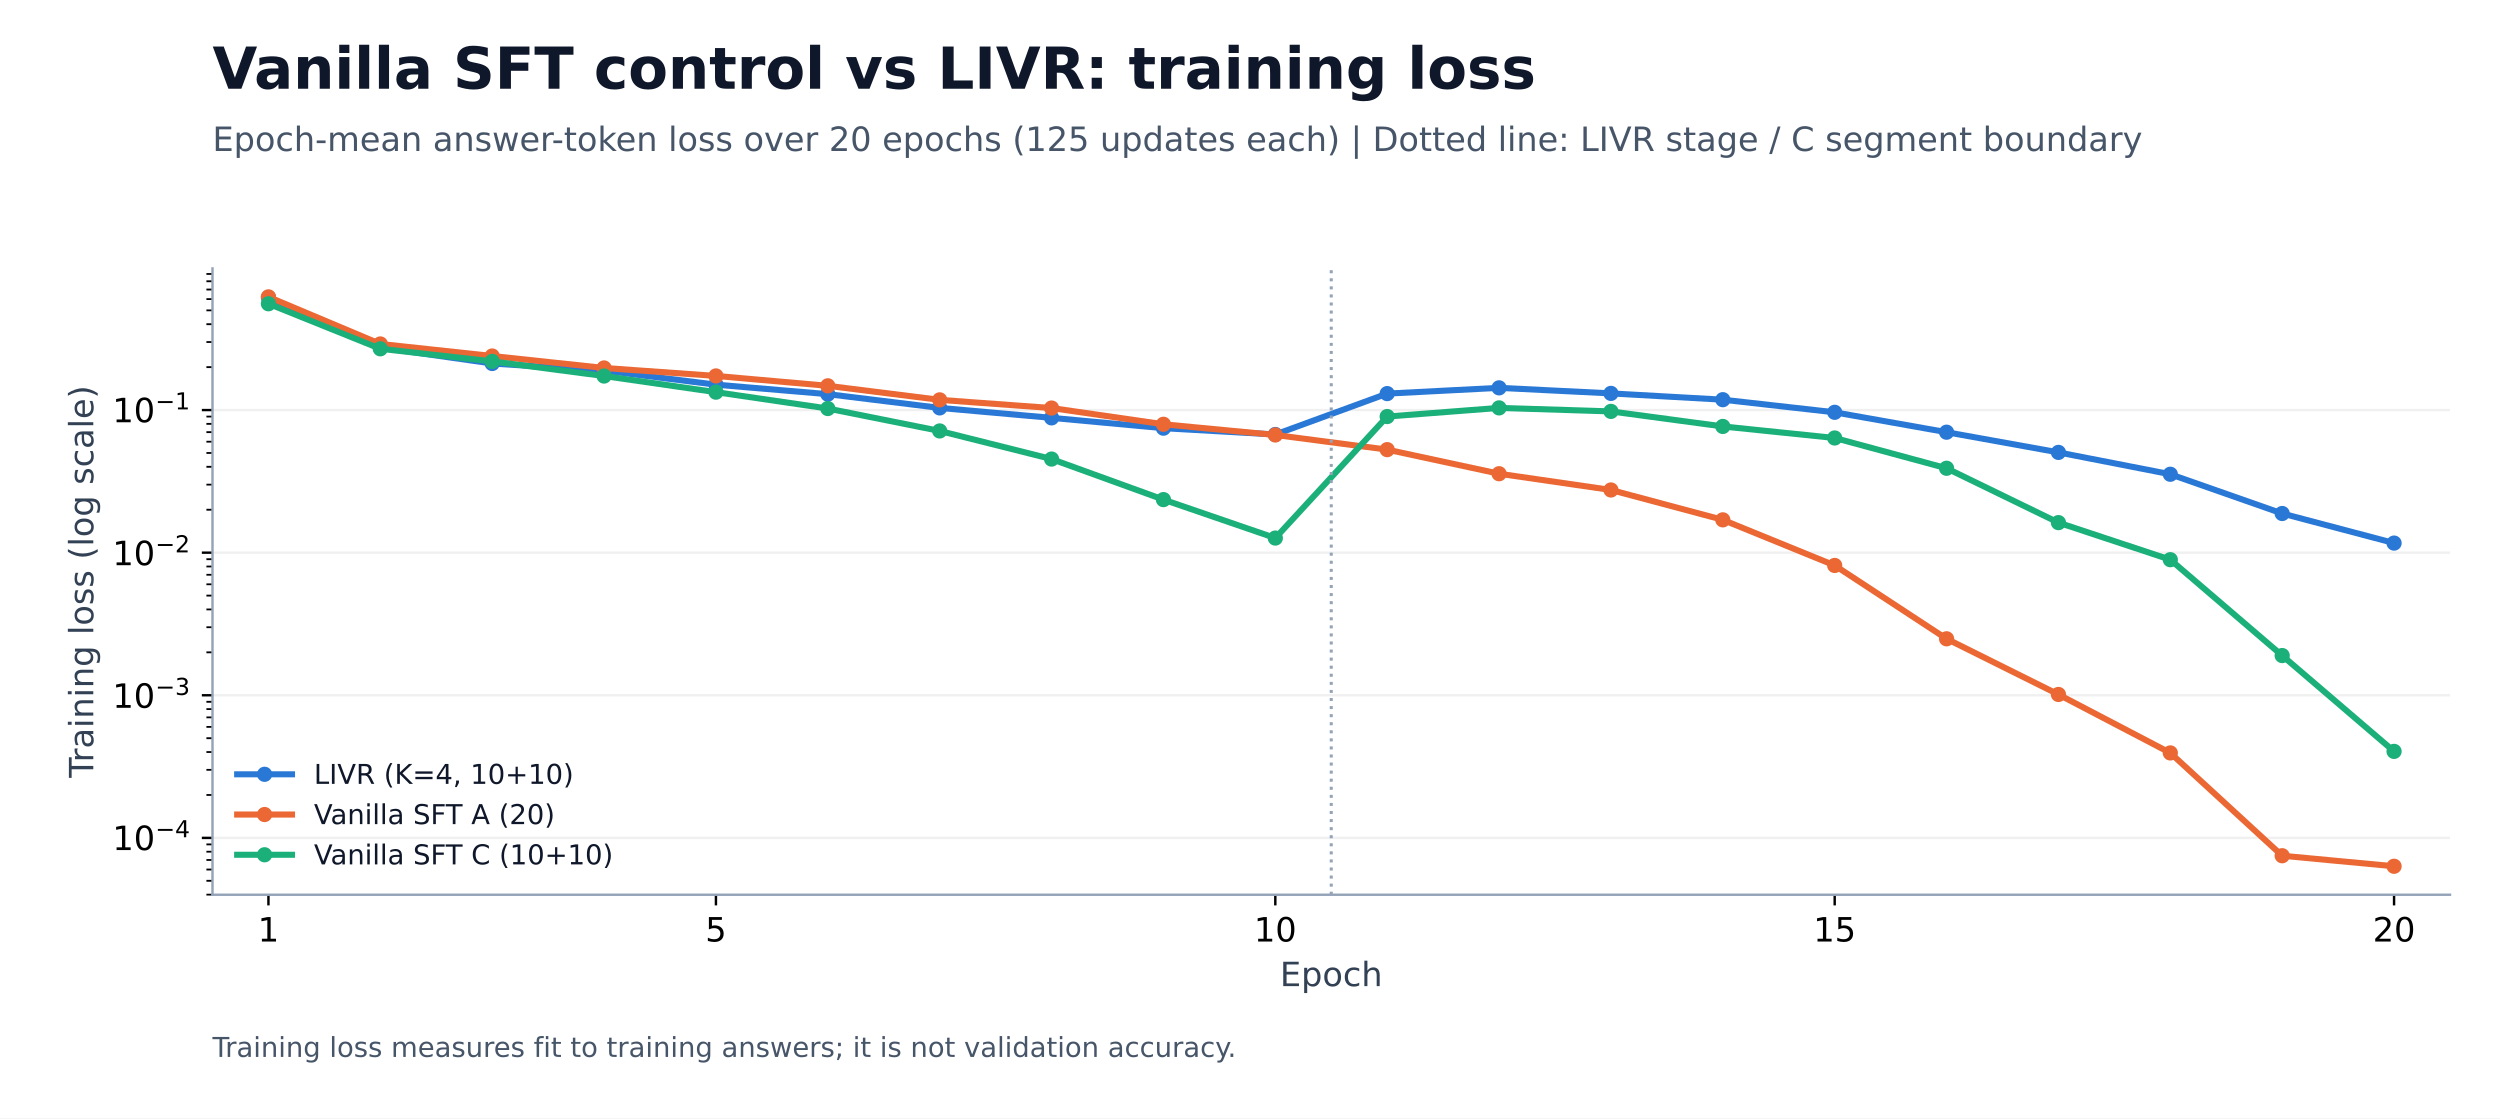
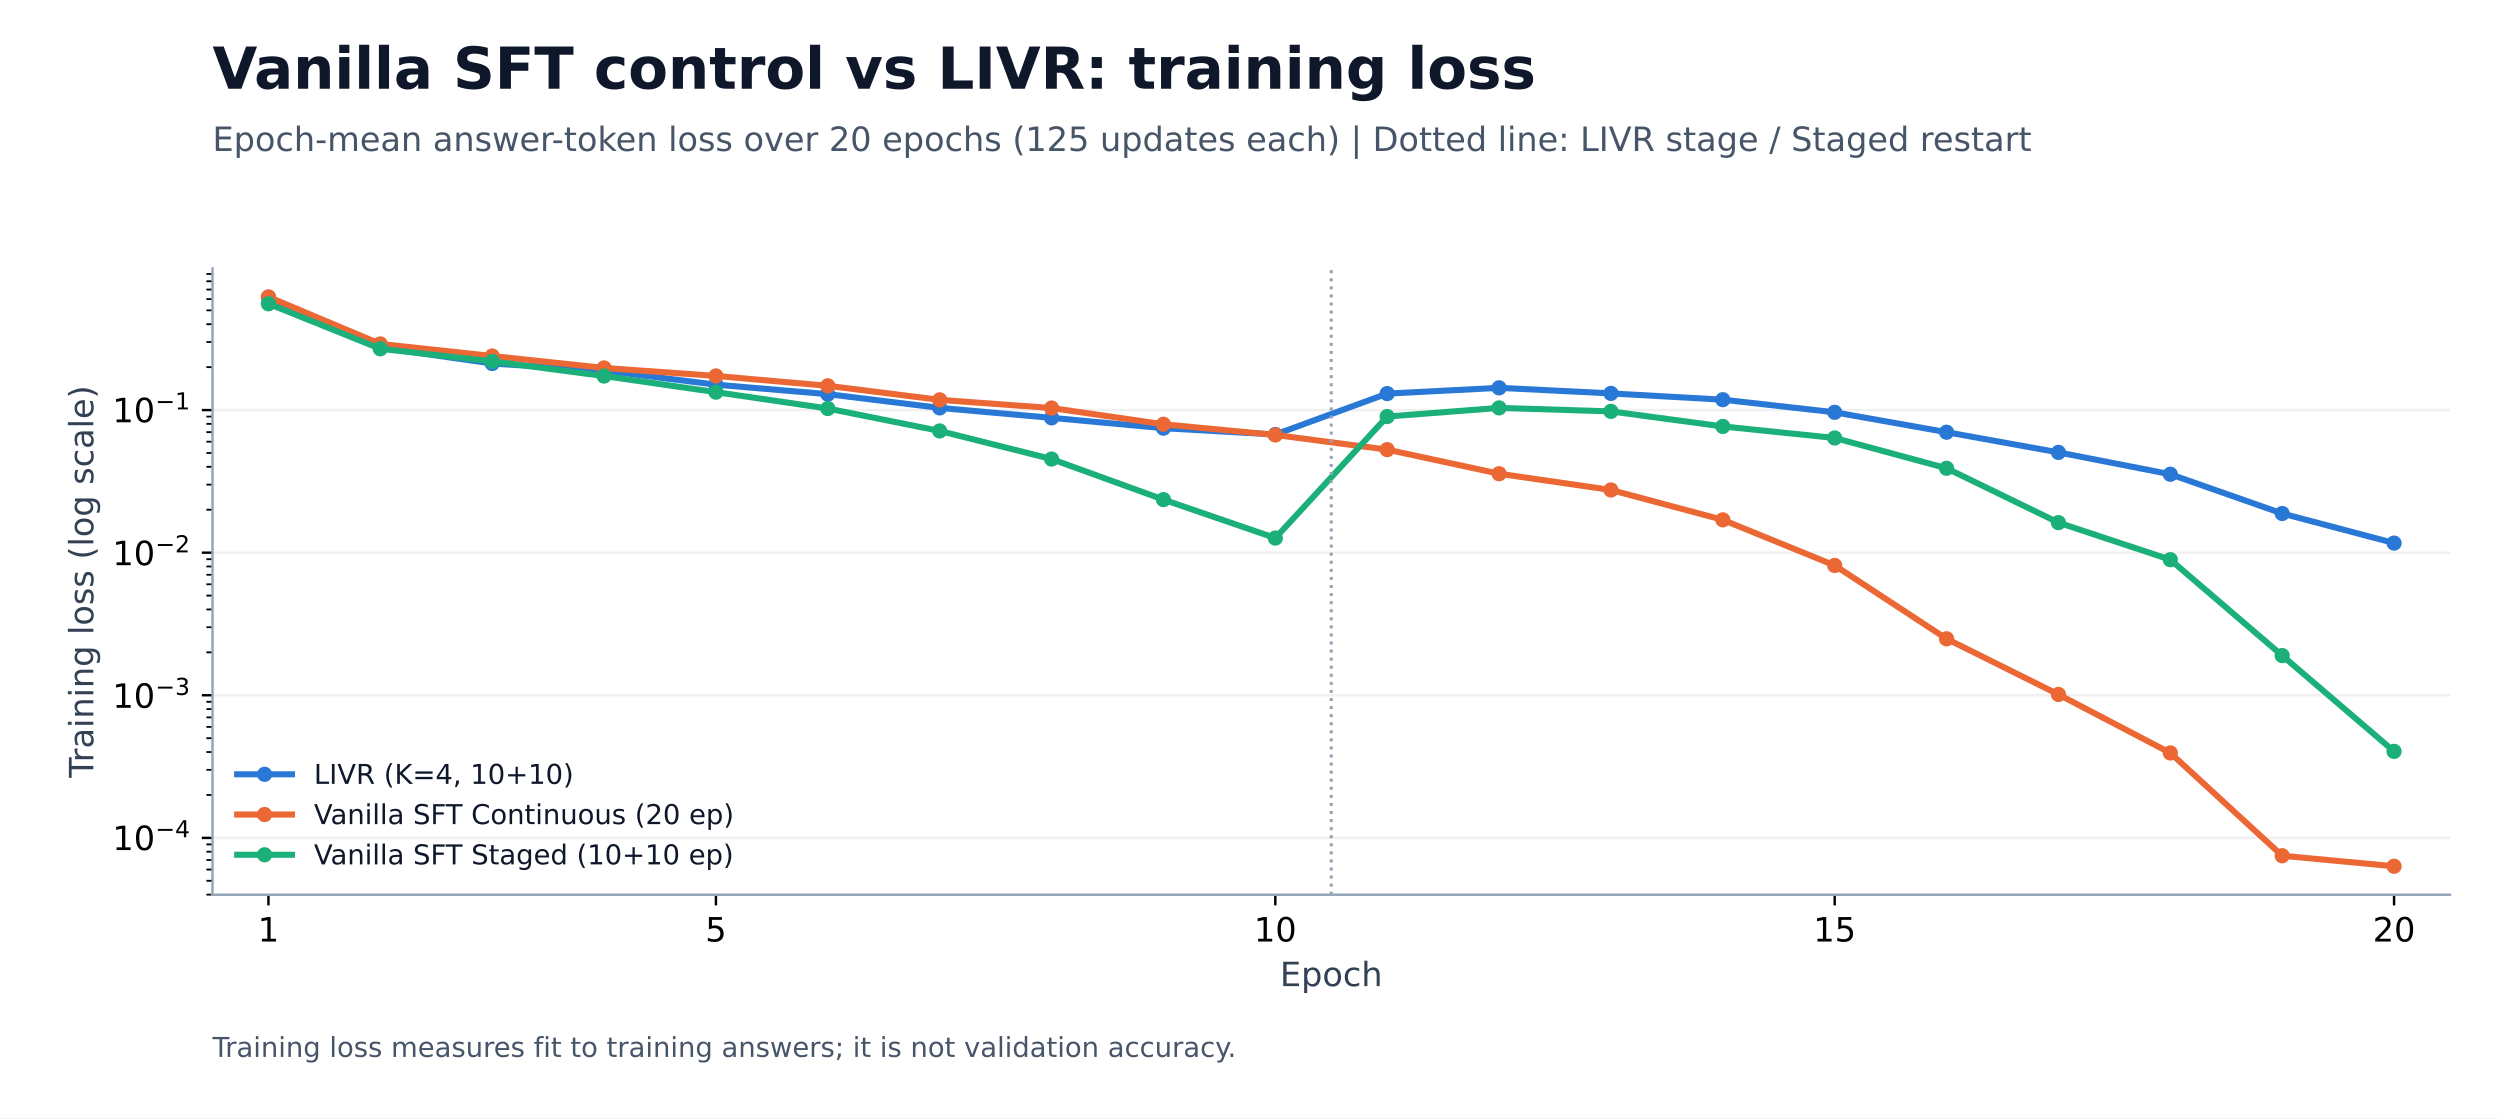
<svg xmlns="http://www.w3.org/2000/svg" xmlns:xlink="http://www.w3.org/1999/xlink" width="820.8pt" height="367.2pt" viewBox="0 0 820.8 367.2" version="1.1">
  <defs>
    <style type="text/css">*{stroke-linejoin: round; stroke-linecap: butt}</style>
  </defs>
  <g id="figure_1">
    <g id="patch_1">
      <path d="M 0 367.2 L 820.8 367.2 L 820.8 0 L 0 0 z " style="fill: #ffffff" />
    </g>
    <g id="axes_1">
      <g id="patch_2">
        <path d="M 69.768 293.76 L 804.384 293.76 L 804.384 88.128 L 69.768 88.128 z " style="fill: #ffffff" />
      </g>
      <g id="matplotlib.axis_1">
        <g id="xtick_1">
          <g id="line2d_1">
            <defs>
              <path id="mf0067b6c63" d="M 0 0 L 0 3.5 " style="stroke: #000000; stroke-width: 0.8" />
            </defs>
            <g>
              <use xlink:href="#mf0067b6c63" x="88.133" y="293.76" style="stroke: #000000; stroke-width: 0.8" />
            </g>
          </g>
          <g id="text_1">
            <text style="font-size: 11px; font-family: 'DejaVu Sans'; text-anchor: middle" x="88.133" y="309.118" transform="rotate(-0 88.1334 309.1183)">1</text>
          </g>
        </g>
        <g id="xtick_2">
          <g id="line2d_2">
            <g>
              <use xlink:href="#mf0067b6c63" x="235.057" y="293.76" style="stroke: #000000; stroke-width: 0.8" />
            </g>
          </g>
          <g id="text_2">
            <text style="font-size: 11px; font-family: 'DejaVu Sans'; text-anchor: middle" x="235.057" y="309.118" transform="rotate(-0 235.0566 309.1183)">5</text>
          </g>
        </g>
        <g id="xtick_3">
          <g id="line2d_3">
            <g>
              <use xlink:href="#mf0067b6c63" x="418.711" y="293.76" style="stroke: #000000; stroke-width: 0.8" />
            </g>
          </g>
          <g id="text_3">
            <text style="font-size: 11px; font-family: 'DejaVu Sans'; text-anchor: middle" x="418.711" y="309.118" transform="rotate(-0 418.7106 309.1183)">10</text>
          </g>
        </g>
        <g id="xtick_4">
          <g id="line2d_4">
            <g>
              <use xlink:href="#mf0067b6c63" x="602.365" y="293.76" style="stroke: #000000; stroke-width: 0.8" />
            </g>
          </g>
          <g id="text_4">
            <text style="font-size: 11px; font-family: 'DejaVu Sans'; text-anchor: middle" x="602.365" y="309.118" transform="rotate(-0 602.3646 309.1183)">15</text>
          </g>
        </g>
        <g id="xtick_5">
          <g id="line2d_5">
            <g>
              <use xlink:href="#mf0067b6c63" x="786.019" y="293.76" style="stroke: #000000; stroke-width: 0.8" />
            </g>
          </g>
          <g id="text_5">
            <text style="font-size: 11px; font-family: 'DejaVu Sans'; text-anchor: middle" x="786.019" y="309.118" transform="rotate(-0 786.0186 309.1183)">20</text>
          </g>
        </g>
        <g id="text_6">
          <text style="font-size: 11px; font-family: 'DejaVu Sans'; text-anchor: middle; fill: #334155" x="437.076" y="323.764" transform="rotate(-0 437.076 323.7642)">Epoch</text>
        </g>
      </g>
      <g id="matplotlib.axis_2">
        <g id="ytick_1">
          <g id="line2d_6">
            <path d="M 69.768 275.094 L 804.384 275.094 " clip-path="url(#p7e1d0eea44)" style="fill: none; stroke: #b0b0b0; stroke-opacity: 0.18; stroke-width: 0.8; stroke-linecap: square" />
          </g>
          <g id="line2d_7">
            <defs>
              <path id="m4ce95b9d50" d="M 0 0 L -3.5 0 " style="stroke: #000000; stroke-width: 0.8" />
            </defs>
            <g>
              <use xlink:href="#m4ce95b9d50" x="69.768" y="275.094" style="stroke: #000000; stroke-width: 0.8" />
            </g>
          </g>
          <g id="text_7">
            <g transform="translate(36.918 279.2734)">
              <text>
                <tspan x="0" y="-0.178" style="font-size: 11px; font-family: 'DejaVu Sans'">1</tspan>
                <tspan x="6.999" y="-0.178" style="font-size: 11px; font-family: 'DejaVu Sans'">0</tspan>
                <tspan x="14.102" y="-4.389" style="font-size: 7.7px; font-family: 'DejaVu Sans'">−</tspan>
                <tspan x="20.554" y="-4.389" style="font-size: 7.7px; font-family: 'DejaVu Sans'">4</tspan>
              </text>
            </g>
          </g>
        </g>
        <g id="ytick_2">
          <g id="line2d_8">
            <path d="M 69.768 228.273 L 804.384 228.273 " clip-path="url(#p7e1d0eea44)" style="fill: none; stroke: #b0b0b0; stroke-opacity: 0.18; stroke-width: 0.8; stroke-linecap: square" />
          </g>
          <g id="line2d_9">
            <g>
              <use xlink:href="#m4ce95b9d50" x="69.768" y="228.273" style="stroke: #000000; stroke-width: 0.8" />
            </g>
          </g>
          <g id="text_8">
            <g transform="translate(36.918 232.4518)">
              <text>
                <tspan x="0" y="-0.069" style="font-size: 11px; font-family: 'DejaVu Sans'">1</tspan>
                <tspan x="6.999" y="-0.069" style="font-size: 11px; font-family: 'DejaVu Sans'">0</tspan>
                <tspan x="14.102" y="-4.28" style="font-size: 7.7px; font-family: 'DejaVu Sans'">−</tspan>
                <tspan x="20.554" y="-4.28" style="font-size: 7.7px; font-family: 'DejaVu Sans'">3</tspan>
              </text>
            </g>
          </g>
        </g>
        <g id="ytick_3">
          <g id="line2d_10">
            <path d="M 69.768 181.451 L 804.384 181.451 " clip-path="url(#p7e1d0eea44)" style="fill: none; stroke: #b0b0b0; stroke-opacity: 0.18; stroke-width: 0.8; stroke-linecap: square" />
          </g>
          <g id="line2d_11">
            <g>
              <use xlink:href="#m4ce95b9d50" x="69.768" y="181.451" style="stroke: #000000; stroke-width: 0.8" />
            </g>
          </g>
          <g id="text_9">
            <g transform="translate(36.918 185.6301)">
              <text>
                <tspan x="0" y="-0.069" style="font-size: 11px; font-family: 'DejaVu Sans'">1</tspan>
                <tspan x="6.999" y="-0.069" style="font-size: 11px; font-family: 'DejaVu Sans'">0</tspan>
                <tspan x="14.102" y="-4.28" style="font-size: 7.7px; font-family: 'DejaVu Sans'">−</tspan>
                <tspan x="20.554" y="-4.28" style="font-size: 7.7px; font-family: 'DejaVu Sans'">2</tspan>
              </text>
            </g>
          </g>
        </g>
        <g id="ytick_4">
          <g id="line2d_12">
            <path d="M 69.768 134.629 L 804.384 134.629 " clip-path="url(#p7e1d0eea44)" style="fill: none; stroke: #b0b0b0; stroke-opacity: 0.18; stroke-width: 0.8; stroke-linecap: square" />
          </g>
          <g id="line2d_13">
            <g>
              <use xlink:href="#m4ce95b9d50" x="69.768" y="134.629" style="stroke: #000000; stroke-width: 0.8" />
            </g>
          </g>
          <g id="text_10">
            <g transform="translate(36.918 138.8085)">
              <text>
                <tspan x="0" y="-0.178" style="font-size: 11px; font-family: 'DejaVu Sans'">1</tspan>
                <tspan x="6.999" y="-0.178" style="font-size: 11px; font-family: 'DejaVu Sans'">0</tspan>
                <tspan x="14.102" y="-4.389" style="font-size: 7.7px; font-family: 'DejaVu Sans'">−</tspan>
                <tspan x="20.554" y="-4.389" style="font-size: 7.7px; font-family: 'DejaVu Sans'">1</tspan>
              </text>
            </g>
          </g>
        </g>
        <g id="ytick_5">
          <g id="line2d_14">
            <defs>
              <path id="m9d92b9df7d" d="M 0 0 L -2 0 " style="stroke: #000000; stroke-width: 0.6" />
            </defs>
            <g>
              <use xlink:href="#m9d92b9df7d" x="69.768" y="293.726" style="stroke: #000000; stroke-width: 0.6" />
            </g>
          </g>
        </g>
        <g id="ytick_6">
          <g id="line2d_15">
            <g>
              <use xlink:href="#m9d92b9df7d" x="69.768" y="289.189" style="stroke: #000000; stroke-width: 0.6" />
            </g>
          </g>
        </g>
        <g id="ytick_7">
          <g id="line2d_16">
            <g>
              <use xlink:href="#m9d92b9df7d" x="69.768" y="285.482" style="stroke: #000000; stroke-width: 0.6" />
            </g>
          </g>
        </g>
        <g id="ytick_8">
          <g id="line2d_17">
            <g>
              <use xlink:href="#m9d92b9df7d" x="69.768" y="282.347" style="stroke: #000000; stroke-width: 0.6" />
            </g>
          </g>
        </g>
        <g id="ytick_9">
          <g id="line2d_18">
            <g>
              <use xlink:href="#m9d92b9df7d" x="69.768" y="279.632" style="stroke: #000000; stroke-width: 0.6" />
            </g>
          </g>
        </g>
        <g id="ytick_10">
          <g id="line2d_19">
            <g>
              <use xlink:href="#m9d92b9df7d" x="69.768" y="277.237" style="stroke: #000000; stroke-width: 0.6" />
            </g>
          </g>
        </g>
        <g id="ytick_11">
          <g id="line2d_20">
            <g>
              <use xlink:href="#m9d92b9df7d" x="69.768" y="261" style="stroke: #000000; stroke-width: 0.6" />
            </g>
          </g>
        </g>
        <g id="ytick_12">
          <g id="line2d_21">
            <g>
              <use xlink:href="#m9d92b9df7d" x="69.768" y="252.755" style="stroke: #000000; stroke-width: 0.6" />
            </g>
          </g>
        </g>
        <g id="ytick_13">
          <g id="line2d_22">
            <g>
              <use xlink:href="#m9d92b9df7d" x="69.768" y="246.905" style="stroke: #000000; stroke-width: 0.6" />
            </g>
          </g>
        </g>
        <g id="ytick_14">
          <g id="line2d_23">
            <g>
              <use xlink:href="#m9d92b9df7d" x="69.768" y="242.367" style="stroke: #000000; stroke-width: 0.6" />
            </g>
          </g>
        </g>
        <g id="ytick_15">
          <g id="line2d_24">
            <g>
              <use xlink:href="#m9d92b9df7d" x="69.768" y="238.66" style="stroke: #000000; stroke-width: 0.6" />
            </g>
          </g>
        </g>
        <g id="ytick_16">
          <g id="line2d_25">
            <g>
              <use xlink:href="#m9d92b9df7d" x="69.768" y="235.525" style="stroke: #000000; stroke-width: 0.6" />
            </g>
          </g>
        </g>
        <g id="ytick_17">
          <g id="line2d_26">
            <g>
              <use xlink:href="#m9d92b9df7d" x="69.768" y="232.81" style="stroke: #000000; stroke-width: 0.6" />
            </g>
          </g>
        </g>
        <g id="ytick_18">
          <g id="line2d_27">
            <g>
              <use xlink:href="#m9d92b9df7d" x="69.768" y="230.415" style="stroke: #000000; stroke-width: 0.6" />
            </g>
          </g>
        </g>
        <g id="ytick_19">
          <g id="line2d_28">
            <g>
              <use xlink:href="#m9d92b9df7d" x="69.768" y="214.178" style="stroke: #000000; stroke-width: 0.6" />
            </g>
          </g>
        </g>
        <g id="ytick_20">
          <g id="line2d_29">
            <g>
              <use xlink:href="#m9d92b9df7d" x="69.768" y="205.933" style="stroke: #000000; stroke-width: 0.6" />
            </g>
          </g>
        </g>
        <g id="ytick_21">
          <g id="line2d_30">
            <g>
              <use xlink:href="#m9d92b9df7d" x="69.768" y="200.083" style="stroke: #000000; stroke-width: 0.6" />
            </g>
          </g>
        </g>
        <g id="ytick_22">
          <g id="line2d_31">
            <g>
              <use xlink:href="#m9d92b9df7d" x="69.768" y="195.546" style="stroke: #000000; stroke-width: 0.6" />
            </g>
          </g>
        </g>
        <g id="ytick_23">
          <g id="line2d_32">
            <g>
              <use xlink:href="#m9d92b9df7d" x="69.768" y="191.838" style="stroke: #000000; stroke-width: 0.6" />
            </g>
          </g>
        </g>
        <g id="ytick_24">
          <g id="line2d_33">
            <g>
              <use xlink:href="#m9d92b9df7d" x="69.768" y="188.704" style="stroke: #000000; stroke-width: 0.6" />
            </g>
          </g>
        </g>
        <g id="ytick_25">
          <g id="line2d_34">
            <g>
              <use xlink:href="#m9d92b9df7d" x="69.768" y="185.988" style="stroke: #000000; stroke-width: 0.6" />
            </g>
          </g>
        </g>
        <g id="ytick_26">
          <g id="line2d_35">
            <g>
              <use xlink:href="#m9d92b9df7d" x="69.768" y="183.593" style="stroke: #000000; stroke-width: 0.6" />
            </g>
          </g>
        </g>
        <g id="ytick_27">
          <g id="line2d_36">
            <g>
              <use xlink:href="#m9d92b9df7d" x="69.768" y="167.356" style="stroke: #000000; stroke-width: 0.6" />
            </g>
          </g>
        </g>
        <g id="ytick_28">
          <g id="line2d_37">
            <g>
              <use xlink:href="#m9d92b9df7d" x="69.768" y="159.111" style="stroke: #000000; stroke-width: 0.6" />
            </g>
          </g>
        </g>
        <g id="ytick_29">
          <g id="line2d_38">
            <g>
              <use xlink:href="#m9d92b9df7d" x="69.768" y="153.262" style="stroke: #000000; stroke-width: 0.6" />
            </g>
          </g>
        </g>
        <g id="ytick_30">
          <g id="line2d_39">
            <g>
              <use xlink:href="#m9d92b9df7d" x="69.768" y="148.724" style="stroke: #000000; stroke-width: 0.6" />
            </g>
          </g>
        </g>
        <g id="ytick_31">
          <g id="line2d_40">
            <g>
              <use xlink:href="#m9d92b9df7d" x="69.768" y="145.017" style="stroke: #000000; stroke-width: 0.6" />
            </g>
          </g>
        </g>
        <g id="ytick_32">
          <g id="line2d_41">
            <g>
              <use xlink:href="#m9d92b9df7d" x="69.768" y="141.882" style="stroke: #000000; stroke-width: 0.6" />
            </g>
          </g>
        </g>
        <g id="ytick_33">
          <g id="line2d_42">
            <g>
              <use xlink:href="#m9d92b9df7d" x="69.768" y="139.167" style="stroke: #000000; stroke-width: 0.6" />
            </g>
          </g>
        </g>
        <g id="ytick_34">
          <g id="line2d_43">
            <g>
              <use xlink:href="#m9d92b9df7d" x="69.768" y="136.772" style="stroke: #000000; stroke-width: 0.6" />
            </g>
          </g>
        </g>
        <g id="ytick_35">
          <g id="line2d_44">
            <g>
              <use xlink:href="#m9d92b9df7d" x="69.768" y="120.535" style="stroke: #000000; stroke-width: 0.6" />
            </g>
          </g>
        </g>
        <g id="ytick_36">
          <g id="line2d_45">
            <g>
              <use xlink:href="#m9d92b9df7d" x="69.768" y="112.29" style="stroke: #000000; stroke-width: 0.6" />
            </g>
          </g>
        </g>
        <g id="ytick_37">
          <g id="line2d_46">
            <g>
              <use xlink:href="#m9d92b9df7d" x="69.768" y="106.44" style="stroke: #000000; stroke-width: 0.6" />
            </g>
          </g>
        </g>
        <g id="ytick_38">
          <g id="line2d_47">
            <g>
              <use xlink:href="#m9d92b9df7d" x="69.768" y="101.902" style="stroke: #000000; stroke-width: 0.6" />
            </g>
          </g>
        </g>
        <g id="ytick_39">
          <g id="line2d_48">
            <g>
              <use xlink:href="#m9d92b9df7d" x="69.768" y="98.195" style="stroke: #000000; stroke-width: 0.6" />
            </g>
          </g>
        </g>
        <g id="ytick_40">
          <g id="line2d_49">
            <g>
              <use xlink:href="#m9d92b9df7d" x="69.768" y="95.06" style="stroke: #000000; stroke-width: 0.6" />
            </g>
          </g>
        </g>
        <g id="ytick_41">
          <g id="line2d_50">
            <g>
              <use xlink:href="#m9d92b9df7d" x="69.768" y="92.345" style="stroke: #000000; stroke-width: 0.6" />
            </g>
          </g>
        </g>
        <g id="ytick_42">
          <g id="line2d_51">
            <g>
              <use xlink:href="#m9d92b9df7d" x="69.768" y="89.95" style="stroke: #000000; stroke-width: 0.6" />
            </g>
          </g>
        </g>
        <g id="text_11">
          <text style="font-size: 11px; font-family: 'DejaVu Sans'; text-anchor: middle; fill: #334155" x="30.63" y="190.944" transform="rotate(-90 30.63034 190.944)">Training loss (log scale)</text>
        </g>
      </g>
      <g id="line2d_52">
        <path d="M 88.133 97.666 L 124.864 114.106 L 161.595 119.345 L 198.326 121.693 L 235.057 126.297 L 271.787 129.41 L 308.518 133.922 L 345.249 137.193 L 381.98 140.578 L 418.711 142.657 L 455.441 129.226 L 492.172 127.337 L 528.903 129.16 L 565.634 131.227 L 602.365 135.368 L 639.095 141.901 L 675.826 148.533 L 712.557 155.71 L 749.288 168.594 L 786.019 178.307 " clip-path="url(#p7e1d0eea44)" style="fill: none; stroke: #2a78d6; stroke-width: 2; stroke-linecap: square" />
        <defs>
          <path id="me1898e2277" d="M 0 2 C 0.53 2 1.039 1.789 1.414 1.414 C 1.789 1.039 2 0.53 2 0 C 2 -0.53 1.789 -1.039 1.414 -1.414 C 1.039 -1.789 0.53 -2 0 -2 C -0.53 -2 -1.039 -1.789 -1.414 -1.414 C -1.789 -1.039 -2 -0.53 -2 0 C -2 0.53 -1.789 1.039 -1.414 1.414 C -1.039 1.789 -0.53 2 0 2 z " style="stroke: #2a78d6" />
        </defs>
        <g clip-path="url(#p7e1d0eea44)">
          <use xlink:href="#me1898e2277" x="88.133" y="97.666" style="fill: #2a78d6; stroke: #2a78d6" />
          <use xlink:href="#me1898e2277" x="124.864" y="114.106" style="fill: #2a78d6; stroke: #2a78d6" />
          <use xlink:href="#me1898e2277" x="161.595" y="119.345" style="fill: #2a78d6; stroke: #2a78d6" />
          <use xlink:href="#me1898e2277" x="198.326" y="121.693" style="fill: #2a78d6; stroke: #2a78d6" />
          <use xlink:href="#me1898e2277" x="235.057" y="126.297" style="fill: #2a78d6; stroke: #2a78d6" />
          <use xlink:href="#me1898e2277" x="271.787" y="129.41" style="fill: #2a78d6; stroke: #2a78d6" />
          <use xlink:href="#me1898e2277" x="308.518" y="133.922" style="fill: #2a78d6; stroke: #2a78d6" />
          <use xlink:href="#me1898e2277" x="345.249" y="137.193" style="fill: #2a78d6; stroke: #2a78d6" />
          <use xlink:href="#me1898e2277" x="381.98" y="140.578" style="fill: #2a78d6; stroke: #2a78d6" />
          <use xlink:href="#me1898e2277" x="418.711" y="142.657" style="fill: #2a78d6; stroke: #2a78d6" />
          <use xlink:href="#me1898e2277" x="455.441" y="129.226" style="fill: #2a78d6; stroke: #2a78d6" />
          <use xlink:href="#me1898e2277" x="492.172" y="127.337" style="fill: #2a78d6; stroke: #2a78d6" />
          <use xlink:href="#me1898e2277" x="528.903" y="129.16" style="fill: #2a78d6; stroke: #2a78d6" />
          <use xlink:href="#me1898e2277" x="565.634" y="131.227" style="fill: #2a78d6; stroke: #2a78d6" />
          <use xlink:href="#me1898e2277" x="602.365" y="135.368" style="fill: #2a78d6; stroke: #2a78d6" />
          <use xlink:href="#me1898e2277" x="639.095" y="141.901" style="fill: #2a78d6; stroke: #2a78d6" />
          <use xlink:href="#me1898e2277" x="675.826" y="148.533" style="fill: #2a78d6; stroke: #2a78d6" />
          <use xlink:href="#me1898e2277" x="712.557" y="155.71" style="fill: #2a78d6; stroke: #2a78d6" />
          <use xlink:href="#me1898e2277" x="749.288" y="168.594" style="fill: #2a78d6; stroke: #2a78d6" />
          <use xlink:href="#me1898e2277" x="786.019" y="178.307" style="fill: #2a78d6; stroke: #2a78d6" />
        </g>
      </g>
      <g id="line2d_53">
        <path d="M 88.133 97.475 L 124.864 112.929 L 161.595 116.888 L 198.326 120.81 L 235.057 123.428 L 271.787 126.671 L 308.518 131.284 L 345.249 133.972 L 381.98 139.3 L 418.711 142.807 L 455.441 147.625 L 492.172 155.536 L 528.903 160.872 L 565.634 170.679 L 602.365 185.648 L 639.095 209.731 L 675.826 228.009 L 712.557 247.204 L 749.288 280.954 L 786.019 284.413 " clip-path="url(#p7e1d0eea44)" style="fill: none; stroke: #eb6834; stroke-width: 2; stroke-linecap: square" />
        <defs>
          <path id="meca232041e" d="M 0 2 C 0.53 2 1.039 1.789 1.414 1.414 C 1.789 1.039 2 0.53 2 0 C 2 -0.53 1.789 -1.039 1.414 -1.414 C 1.039 -1.789 0.53 -2 0 -2 C -0.53 -2 -1.039 -1.789 -1.414 -1.414 C -1.789 -1.039 -2 -0.53 -2 0 C -2 0.53 -1.789 1.039 -1.414 1.414 C -1.039 1.789 -0.53 2 0 2 z " style="stroke: #eb6834" />
        </defs>
        <g clip-path="url(#p7e1d0eea44)">
          <use xlink:href="#meca232041e" x="88.133" y="97.475" style="fill: #eb6834; stroke: #eb6834" />
          <use xlink:href="#meca232041e" x="124.864" y="112.929" style="fill: #eb6834; stroke: #eb6834" />
          <use xlink:href="#meca232041e" x="161.595" y="116.888" style="fill: #eb6834; stroke: #eb6834" />
          <use xlink:href="#meca232041e" x="198.326" y="120.81" style="fill: #eb6834; stroke: #eb6834" />
          <use xlink:href="#meca232041e" x="235.057" y="123.428" style="fill: #eb6834; stroke: #eb6834" />
          <use xlink:href="#meca232041e" x="271.787" y="126.671" style="fill: #eb6834; stroke: #eb6834" />
          <use xlink:href="#meca232041e" x="308.518" y="131.284" style="fill: #eb6834; stroke: #eb6834" />
          <use xlink:href="#meca232041e" x="345.249" y="133.972" style="fill: #eb6834; stroke: #eb6834" />
          <use xlink:href="#meca232041e" x="381.98" y="139.3" style="fill: #eb6834; stroke: #eb6834" />
          <use xlink:href="#meca232041e" x="418.711" y="142.807" style="fill: #eb6834; stroke: #eb6834" />
          <use xlink:href="#meca232041e" x="455.441" y="147.625" style="fill: #eb6834; stroke: #eb6834" />
          <use xlink:href="#meca232041e" x="492.172" y="155.536" style="fill: #eb6834; stroke: #eb6834" />
          <use xlink:href="#meca232041e" x="528.903" y="160.872" style="fill: #eb6834; stroke: #eb6834" />
          <use xlink:href="#meca232041e" x="565.634" y="170.679" style="fill: #eb6834; stroke: #eb6834" />
          <use xlink:href="#meca232041e" x="602.365" y="185.648" style="fill: #eb6834; stroke: #eb6834" />
          <use xlink:href="#meca232041e" x="639.095" y="209.731" style="fill: #eb6834; stroke: #eb6834" />
          <use xlink:href="#meca232041e" x="675.826" y="228.009" style="fill: #eb6834; stroke: #eb6834" />
          <use xlink:href="#meca232041e" x="712.557" y="247.204" style="fill: #eb6834; stroke: #eb6834" />
          <use xlink:href="#meca232041e" x="749.288" y="280.954" style="fill: #eb6834; stroke: #eb6834" />
          <use xlink:href="#meca232041e" x="786.019" y="284.413" style="fill: #eb6834; stroke: #eb6834" />
        </g>
      </g>
      <g id="line2d_54">
        <path d="M 88.133 99.729 L 124.864 114.517 L 161.595 118.652 L 198.326 123.46 L 235.057 128.755 L 271.787 134.126 L 308.518 141.491 L 345.249 150.719 L 381.98 164.032 L 418.711 176.656 L 455.441 136.761 L 492.172 133.921 L 528.903 135.07 L 565.634 140.01 L 602.365 143.798 L 639.095 153.741 L 675.826 171.589 L 712.557 183.758 L 749.288 215.235 L 786.019 246.696 " clip-path="url(#p7e1d0eea44)" style="fill: none; stroke: #1baf7a; stroke-width: 2; stroke-linecap: square" />
        <defs>
          <path id="m1ab3dccac8" d="M 0 2 C 0.53 2 1.039 1.789 1.414 1.414 C 1.789 1.039 2 0.53 2 0 C 2 -0.53 1.789 -1.039 1.414 -1.414 C 1.039 -1.789 0.53 -2 0 -2 C -0.53 -2 -1.039 -1.789 -1.414 -1.414 C -1.789 -1.039 -2 -0.53 -2 0 C -2 0.53 -1.789 1.039 -1.414 1.414 C -1.039 1.789 -0.53 2 0 2 z " style="stroke: #1baf7a" />
        </defs>
        <g clip-path="url(#p7e1d0eea44)">
          <use xlink:href="#m1ab3dccac8" x="88.133" y="99.729" style="fill: #1baf7a; stroke: #1baf7a" />
          <use xlink:href="#m1ab3dccac8" x="124.864" y="114.517" style="fill: #1baf7a; stroke: #1baf7a" />
          <use xlink:href="#m1ab3dccac8" x="161.595" y="118.652" style="fill: #1baf7a; stroke: #1baf7a" />
          <use xlink:href="#m1ab3dccac8" x="198.326" y="123.46" style="fill: #1baf7a; stroke: #1baf7a" />
          <use xlink:href="#m1ab3dccac8" x="235.057" y="128.755" style="fill: #1baf7a; stroke: #1baf7a" />
          <use xlink:href="#m1ab3dccac8" x="271.787" y="134.126" style="fill: #1baf7a; stroke: #1baf7a" />
          <use xlink:href="#m1ab3dccac8" x="308.518" y="141.491" style="fill: #1baf7a; stroke: #1baf7a" />
          <use xlink:href="#m1ab3dccac8" x="345.249" y="150.719" style="fill: #1baf7a; stroke: #1baf7a" />
          <use xlink:href="#m1ab3dccac8" x="381.98" y="164.032" style="fill: #1baf7a; stroke: #1baf7a" />
          <use xlink:href="#m1ab3dccac8" x="418.711" y="176.656" style="fill: #1baf7a; stroke: #1baf7a" />
          <use xlink:href="#m1ab3dccac8" x="455.441" y="136.761" style="fill: #1baf7a; stroke: #1baf7a" />
          <use xlink:href="#m1ab3dccac8" x="492.172" y="133.921" style="fill: #1baf7a; stroke: #1baf7a" />
          <use xlink:href="#m1ab3dccac8" x="528.903" y="135.07" style="fill: #1baf7a; stroke: #1baf7a" />
          <use xlink:href="#m1ab3dccac8" x="565.634" y="140.01" style="fill: #1baf7a; stroke: #1baf7a" />
          <use xlink:href="#m1ab3dccac8" x="602.365" y="143.798" style="fill: #1baf7a; stroke: #1baf7a" />
          <use xlink:href="#m1ab3dccac8" x="639.095" y="153.741" style="fill: #1baf7a; stroke: #1baf7a" />
          <use xlink:href="#m1ab3dccac8" x="675.826" y="171.589" style="fill: #1baf7a; stroke: #1baf7a" />
          <use xlink:href="#m1ab3dccac8" x="712.557" y="183.758" style="fill: #1baf7a; stroke: #1baf7a" />
          <use xlink:href="#m1ab3dccac8" x="749.288" y="215.235" style="fill: #1baf7a; stroke: #1baf7a" />
          <use xlink:href="#m1ab3dccac8" x="786.019" y="246.696" style="fill: #1baf7a; stroke: #1baf7a" />
        </g>
      </g>
      <g id="line2d_55">
        <path d="M 437.076 293.76 L 437.076 88.128 " clip-path="url(#p7e1d0eea44)" style="fill: none; stroke-dasharray: 1,1.65; stroke-dashoffset: 0; stroke: #94a3b8" />
      </g>
      <g id="patch_3">
        <path d="M 69.768 293.76 L 69.768 88.128 " style="fill: none; stroke: #94a3b8; stroke-width: 0.8; stroke-linejoin: miter; stroke-linecap: square" />
      </g>
      <g id="patch_4">
        <path d="M 69.768 293.76 L 804.384 293.76 " style="fill: none; stroke: #94a3b8; stroke-width: 0.8; stroke-linejoin: miter; stroke-linecap: square" />
      </g>
      <g id="legend_1">
        <g id="line2d_56">
          <path d="M 77.868 254.218 L 86.868 254.218 L 95.868 254.218 " style="fill: none; stroke: #2a78d6; stroke-width: 2; stroke-linecap: square" />
          <g>
            <use xlink:href="#me1898e2277" x="86.868" y="254.218" style="fill: #2a78d6; stroke: #2a78d6" />
          </g>
        </g>
        <g id="text_12">
          <text style="font-size: 9px; font-family: 'DejaVu Sans'; text-anchor: start; fill: #0f172a" x="103.068" y="257.368" transform="rotate(-0 103.068 257.3677)">LIVR (K=4, 10+10)</text>
        </g>
        <g id="line2d_57">
          <path d="M 77.868 267.428 L 86.868 267.428 L 95.868 267.428 " style="fill: none; stroke: #eb6834; stroke-width: 2; stroke-linecap: square" />
          <g>
            <use xlink:href="#meca232041e" x="86.868" y="267.428" style="fill: #eb6834; stroke: #eb6834" />
          </g>
        </g>
        <g id="text_13">
-           <text style="font-size: 9px; font-family: 'DejaVu Sans'; text-anchor: start; fill: #0f172a" x="103.068" y="270.578" transform="rotate(-0 103.068 270.578)">Vanilla SFT A (20)</text>
+           <text style="font-size: 9px; font-family: 'DejaVu Sans'; text-anchor: start; fill: #0f172a" x="103.068" y="270.578" transform="rotate(-0 103.068 270.578)">Vanilla SFT Continuous (20 ep)</text>
        </g>
        <g id="line2d_58">
          <path d="M 77.868 280.638 L 86.868 280.638 L 95.868 280.638 " style="fill: none; stroke: #1baf7a; stroke-width: 2; stroke-linecap: square" />
          <g>
            <use xlink:href="#m1ab3dccac8" x="86.868" y="280.638" style="fill: #1baf7a; stroke: #1baf7a" />
          </g>
        </g>
        <g id="text_14">
-           <text style="font-size: 9px; font-family: 'DejaVu Sans'; text-anchor: start; fill: #0f172a" x="103.068" y="283.788" transform="rotate(-0 103.068 283.7883)">Vanilla SFT C (10+10)</text>
+           <text style="font-size: 9px; font-family: 'DejaVu Sans'; text-anchor: start; fill: #0f172a" x="103.068" y="283.788" transform="rotate(-0 103.068 283.7883)">Vanilla SFT Staged (10+10 ep)</text>
        </g>
      </g>
    </g>
    <g id="text_15">
      <text style="font-weight: 700; font-size: 19px; font-family: 'DejaVu Sans'; text-anchor: start; fill: #0f172a" x="69.768" y="29.125" transform="rotate(-0 69.768 29.12503)">Vanilla SFT control vs LIVR: training loss</text>
    </g>
    <g id="text_16">
-       <text style="font-size: 11px; font-family: 'DejaVu Sans'; text-anchor: start; fill: #475569" x="69.768" y="49.572" transform="rotate(-0 69.768 49.572)">Epoch-mean answer-token loss over 20 epochs (125 updates each)  |  Dotted line: LIVR stage / C segment boundary</text>
+       <text style="font-size: 11px; font-family: 'DejaVu Sans'; text-anchor: start; fill: #475569" x="69.768" y="49.572" transform="rotate(-0 69.768 49.572)">Epoch-mean answer-token loss over 20 epochs (125 updates each)  |  Dotted line: LIVR stage / Staged restart</text>
    </g>
    <g id="text_17">
      <text style="font-size: 9px; font-family: 'DejaVu Sans'; text-anchor: start; fill: #475569" x="69.768" y="347.004" transform="rotate(-0 69.768 347.004)">Training loss measures fit to training answers; it is not validation accuracy.</text>
    </g>
  </g>
  <defs>
    <clipPath id="p7e1d0eea44">
      <rect x="69.768" y="88.128" width="734.616" height="205.632" />
    </clipPath>
  </defs>
</svg>
